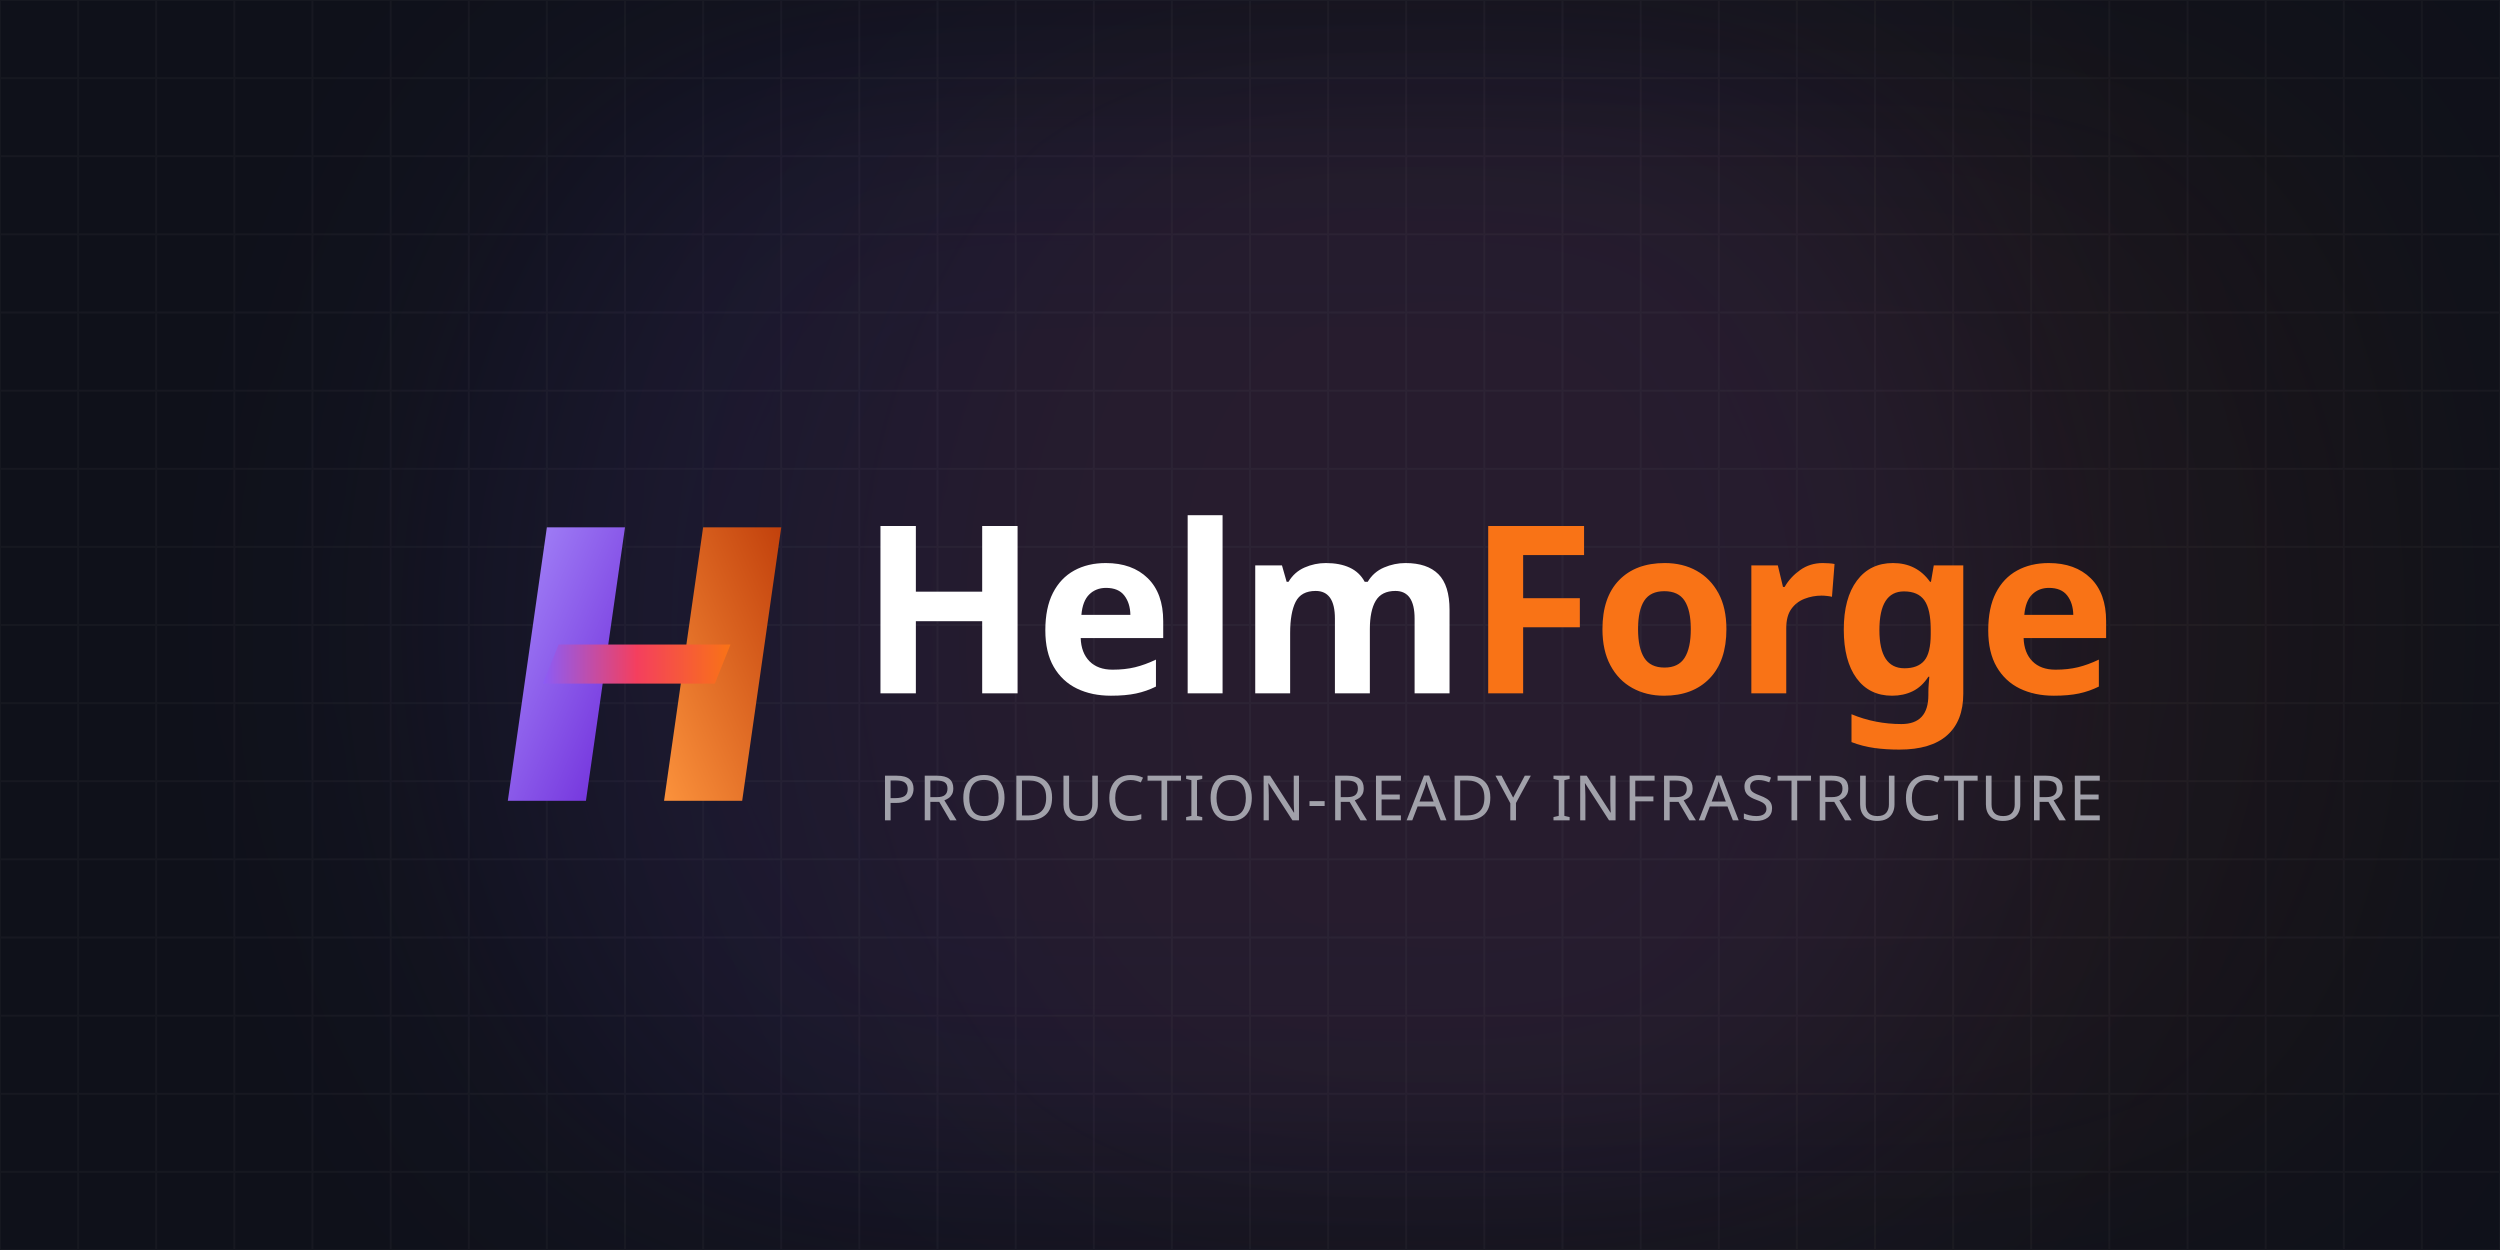
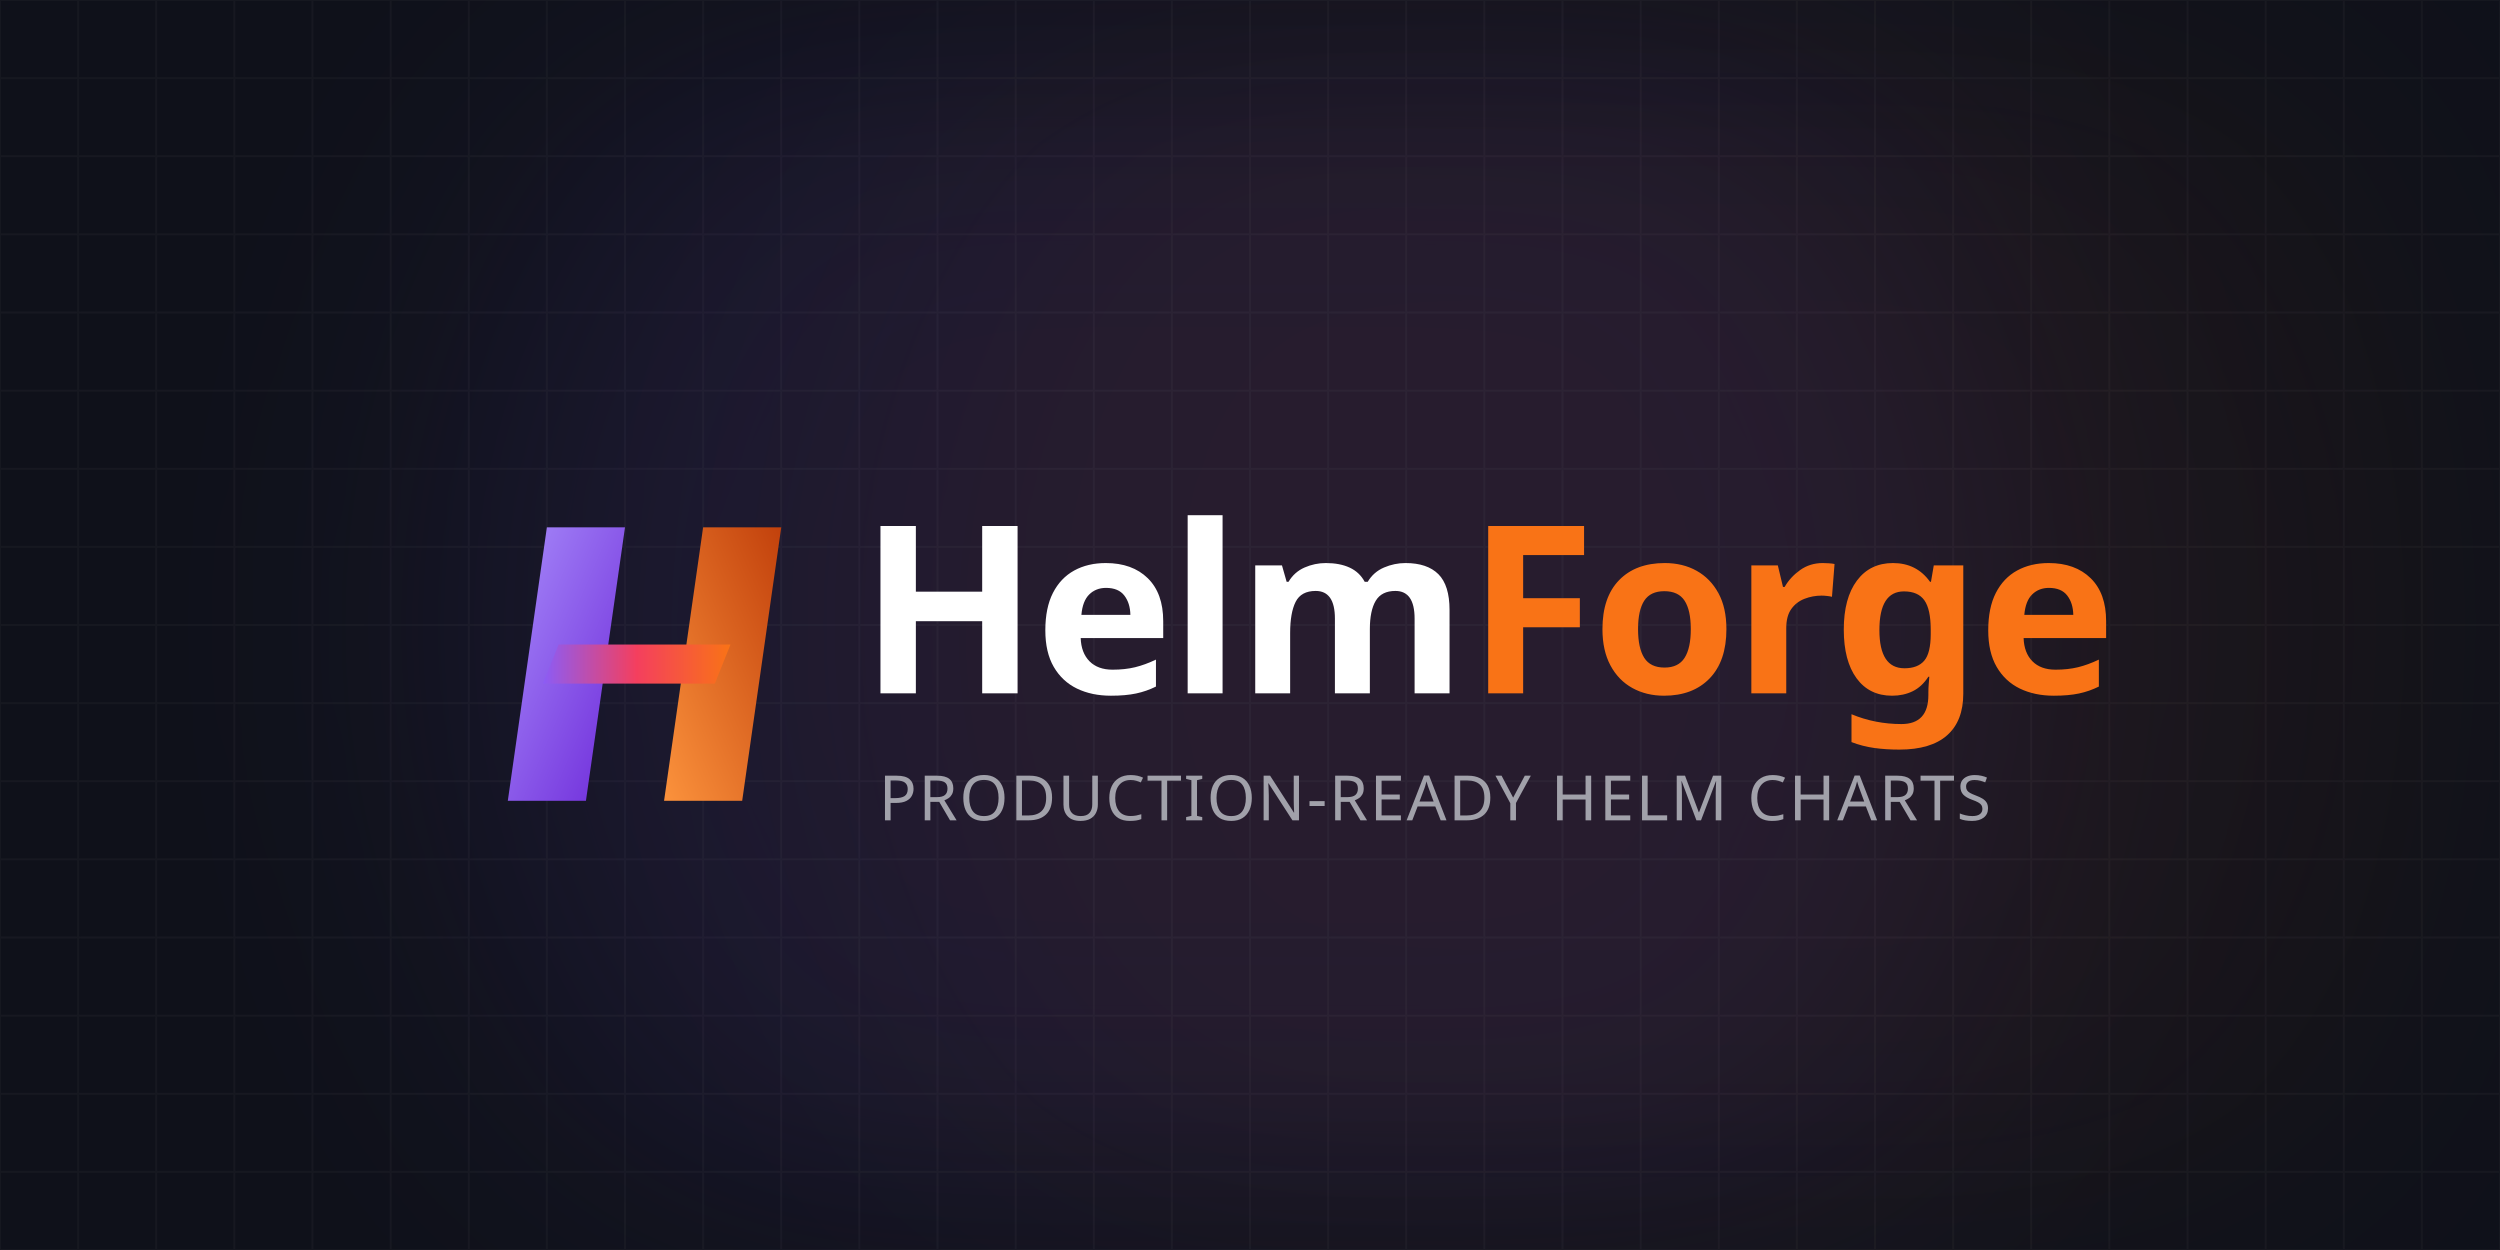
<svg xmlns="http://www.w3.org/2000/svg" width="1280" height="640" viewBox="0 0 1280 640">
  <rect width="1280" height="640" fill="#0f111a" />
  <defs>
    <pattern id="grid" width="40" height="40" patternUnits="userSpaceOnUse">
      <rect width="40" height="40" fill="none" stroke="rgba(255,255,255,0.03)" stroke-width="1" />
    </pattern>
    <linearGradient id="logo-m1" x1="0%" y1="0%" x2="100%" y2="100%">
      <stop offset="0%" stop-color="#a78bfa" />
      <stop offset="100%" stop-color="#6d28d9" />
    </linearGradient>
    <linearGradient id="logo-m2" x1="0%" y1="100%" x2="100%" y2="0%">
      <stop offset="0%" stop-color="#fb923c" />
      <stop offset="100%" stop-color="#c2410c" />
    </linearGradient>
    <linearGradient id="logo-m3" x1="0%" y1="50%" x2="100%" y2="50%">
      <stop offset="0%" stop-color="#8b5cf6" />
      <stop offset="50%" stop-color="#f43f5e" />
      <stop offset="100%" stop-color="#f97316" />
    </linearGradient>
  </defs>
  <rect width="1280" height="640" fill="url(#grid)" />
  <circle cx="640" cy="320" r="400" fill="#8b5cf6" opacity="0.1" filter="blur(80px)" />
  <circle cx="840" cy="320" r="400" fill="#f97316" opacity="0.05" filter="blur(80px)" />
  <g transform="translate(230, 240)">
    <g transform="scale(2)">
      <polygon points="25,15 45,15 35,85 15,85" fill="url(#logo-m1)" />
      <polygon points="65,15 85,15 75,85 55,85" fill="url(#logo-m2)" />
      <polygon points="28,45 72,45 68,55 24,55" fill="url(#logo-m3)" />
    </g>
    <text x="210" y="115" font-family="'Outfit', system-ui, sans-serif" font-size="120" font-weight="700" fill="#ffffff" letter-spacing="-2">
      Helm<tspan fill="#f97316">Forge</tspan>
    </text>
    <text x="220" y="180" font-family="'Outfit', system-ui, sans-serif" font-size="32" font-weight="400" fill="#a1a1aa" letter-spacing="1">
-       PRODUCTION-READY INFRASTRUCTURE
+       PRODUCTION-READY HELM CHARTS
    </text>
  </g>
</svg>
